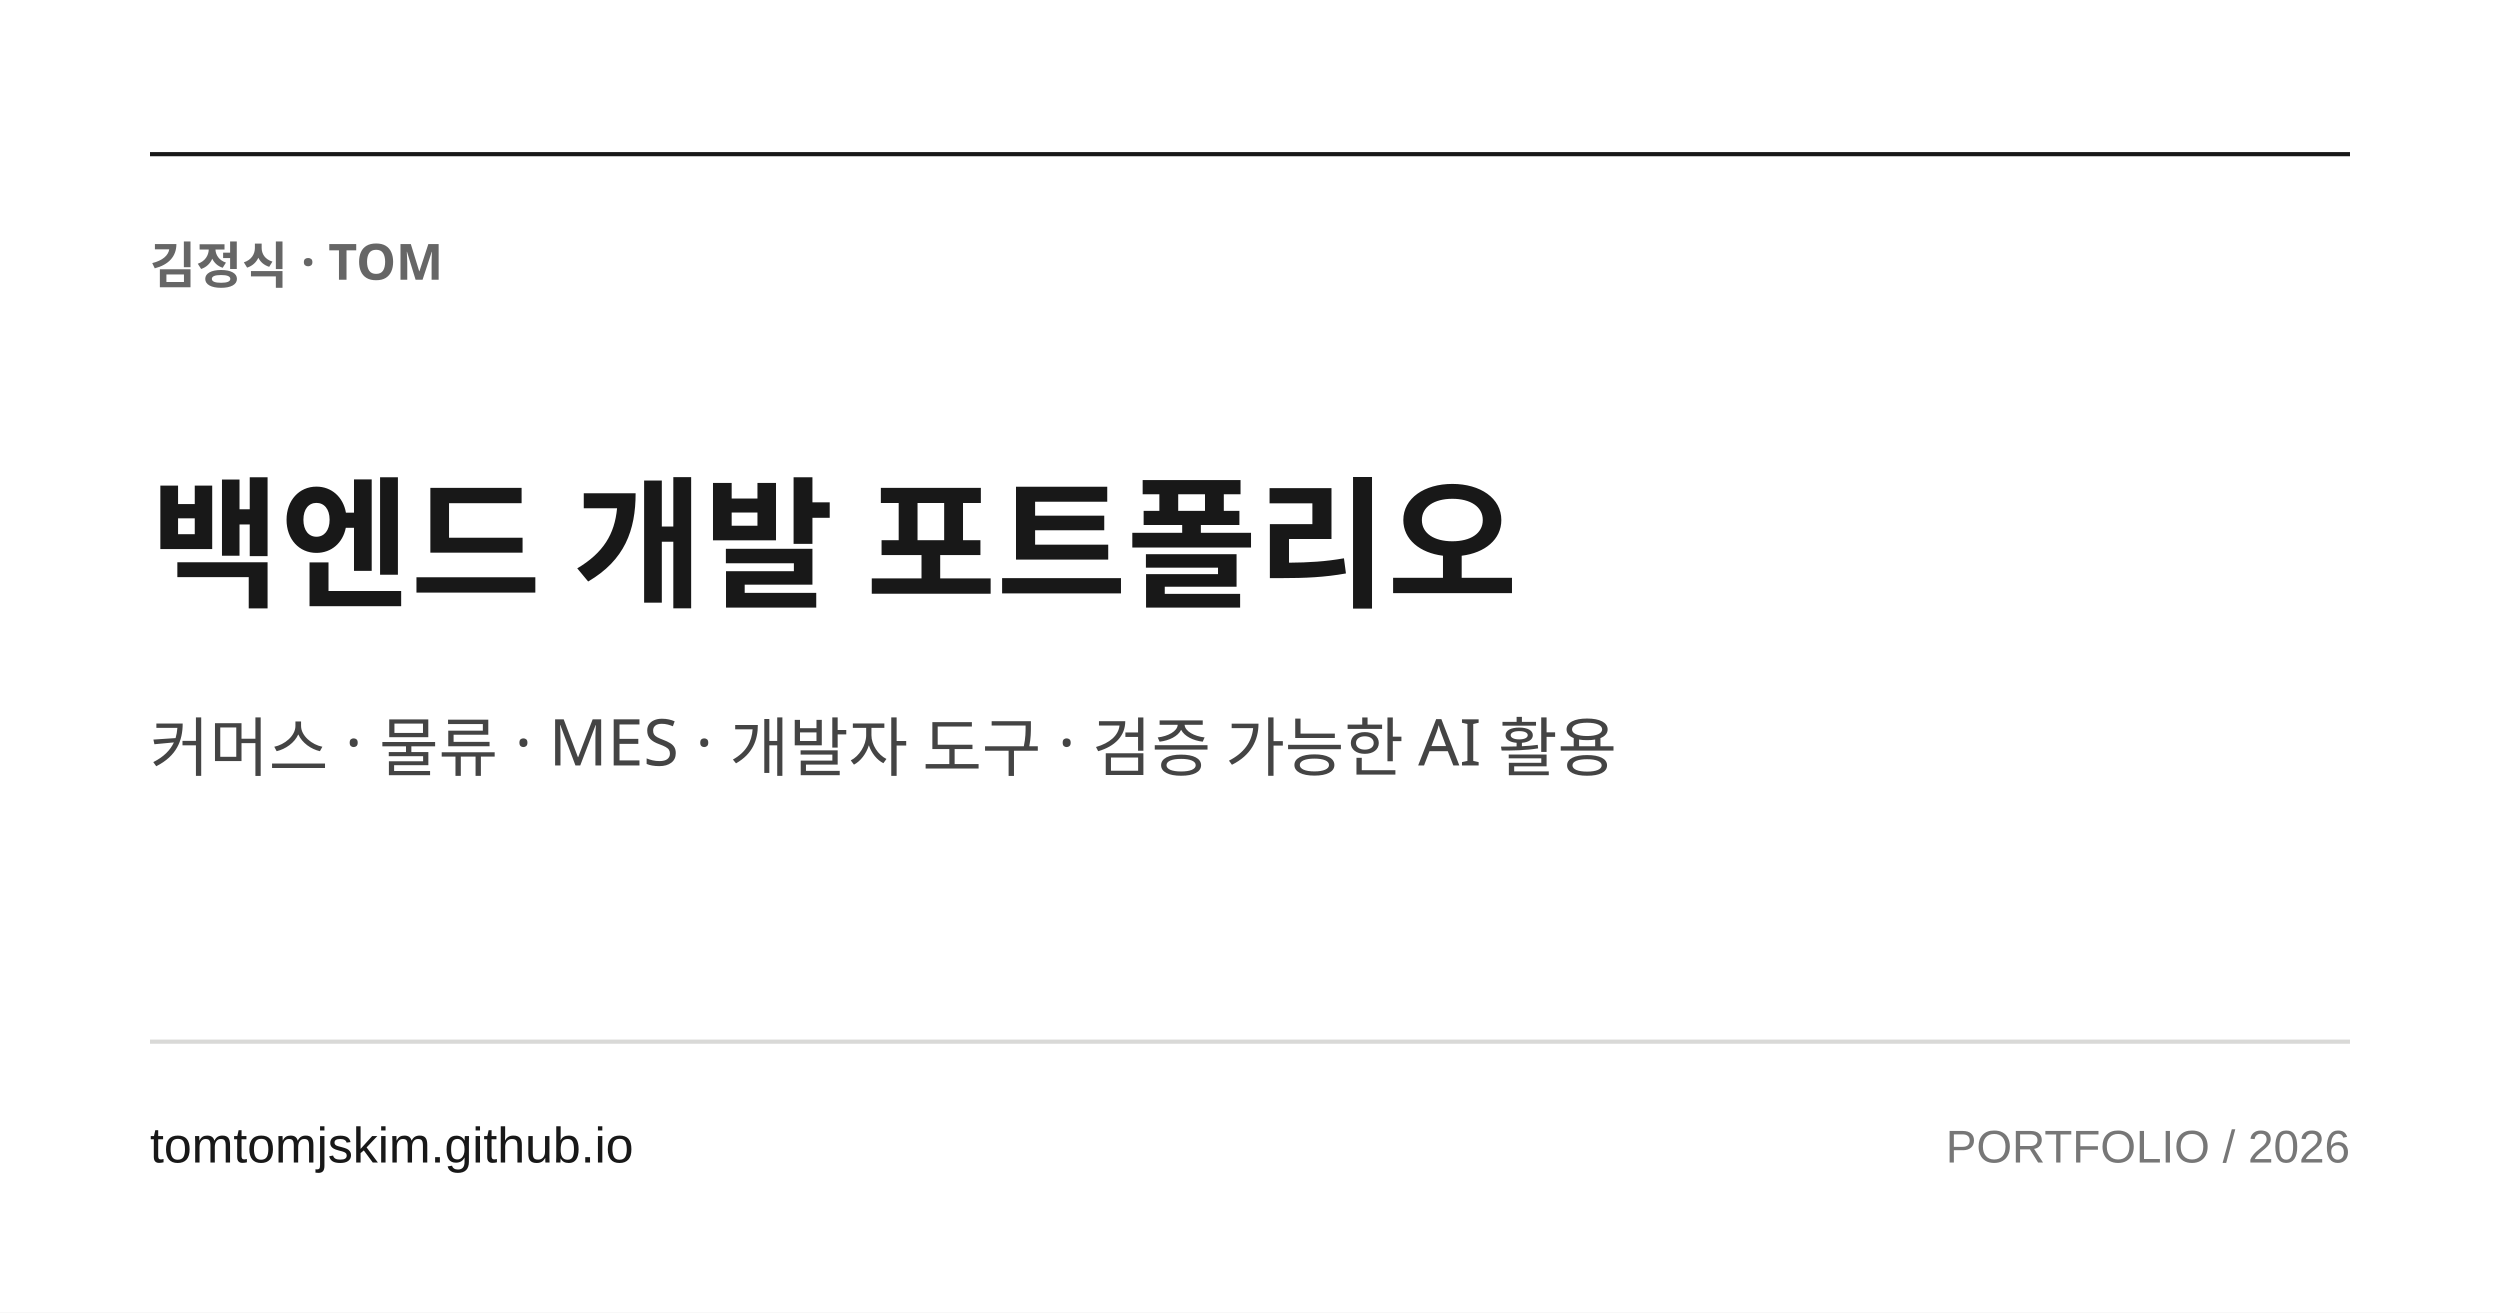
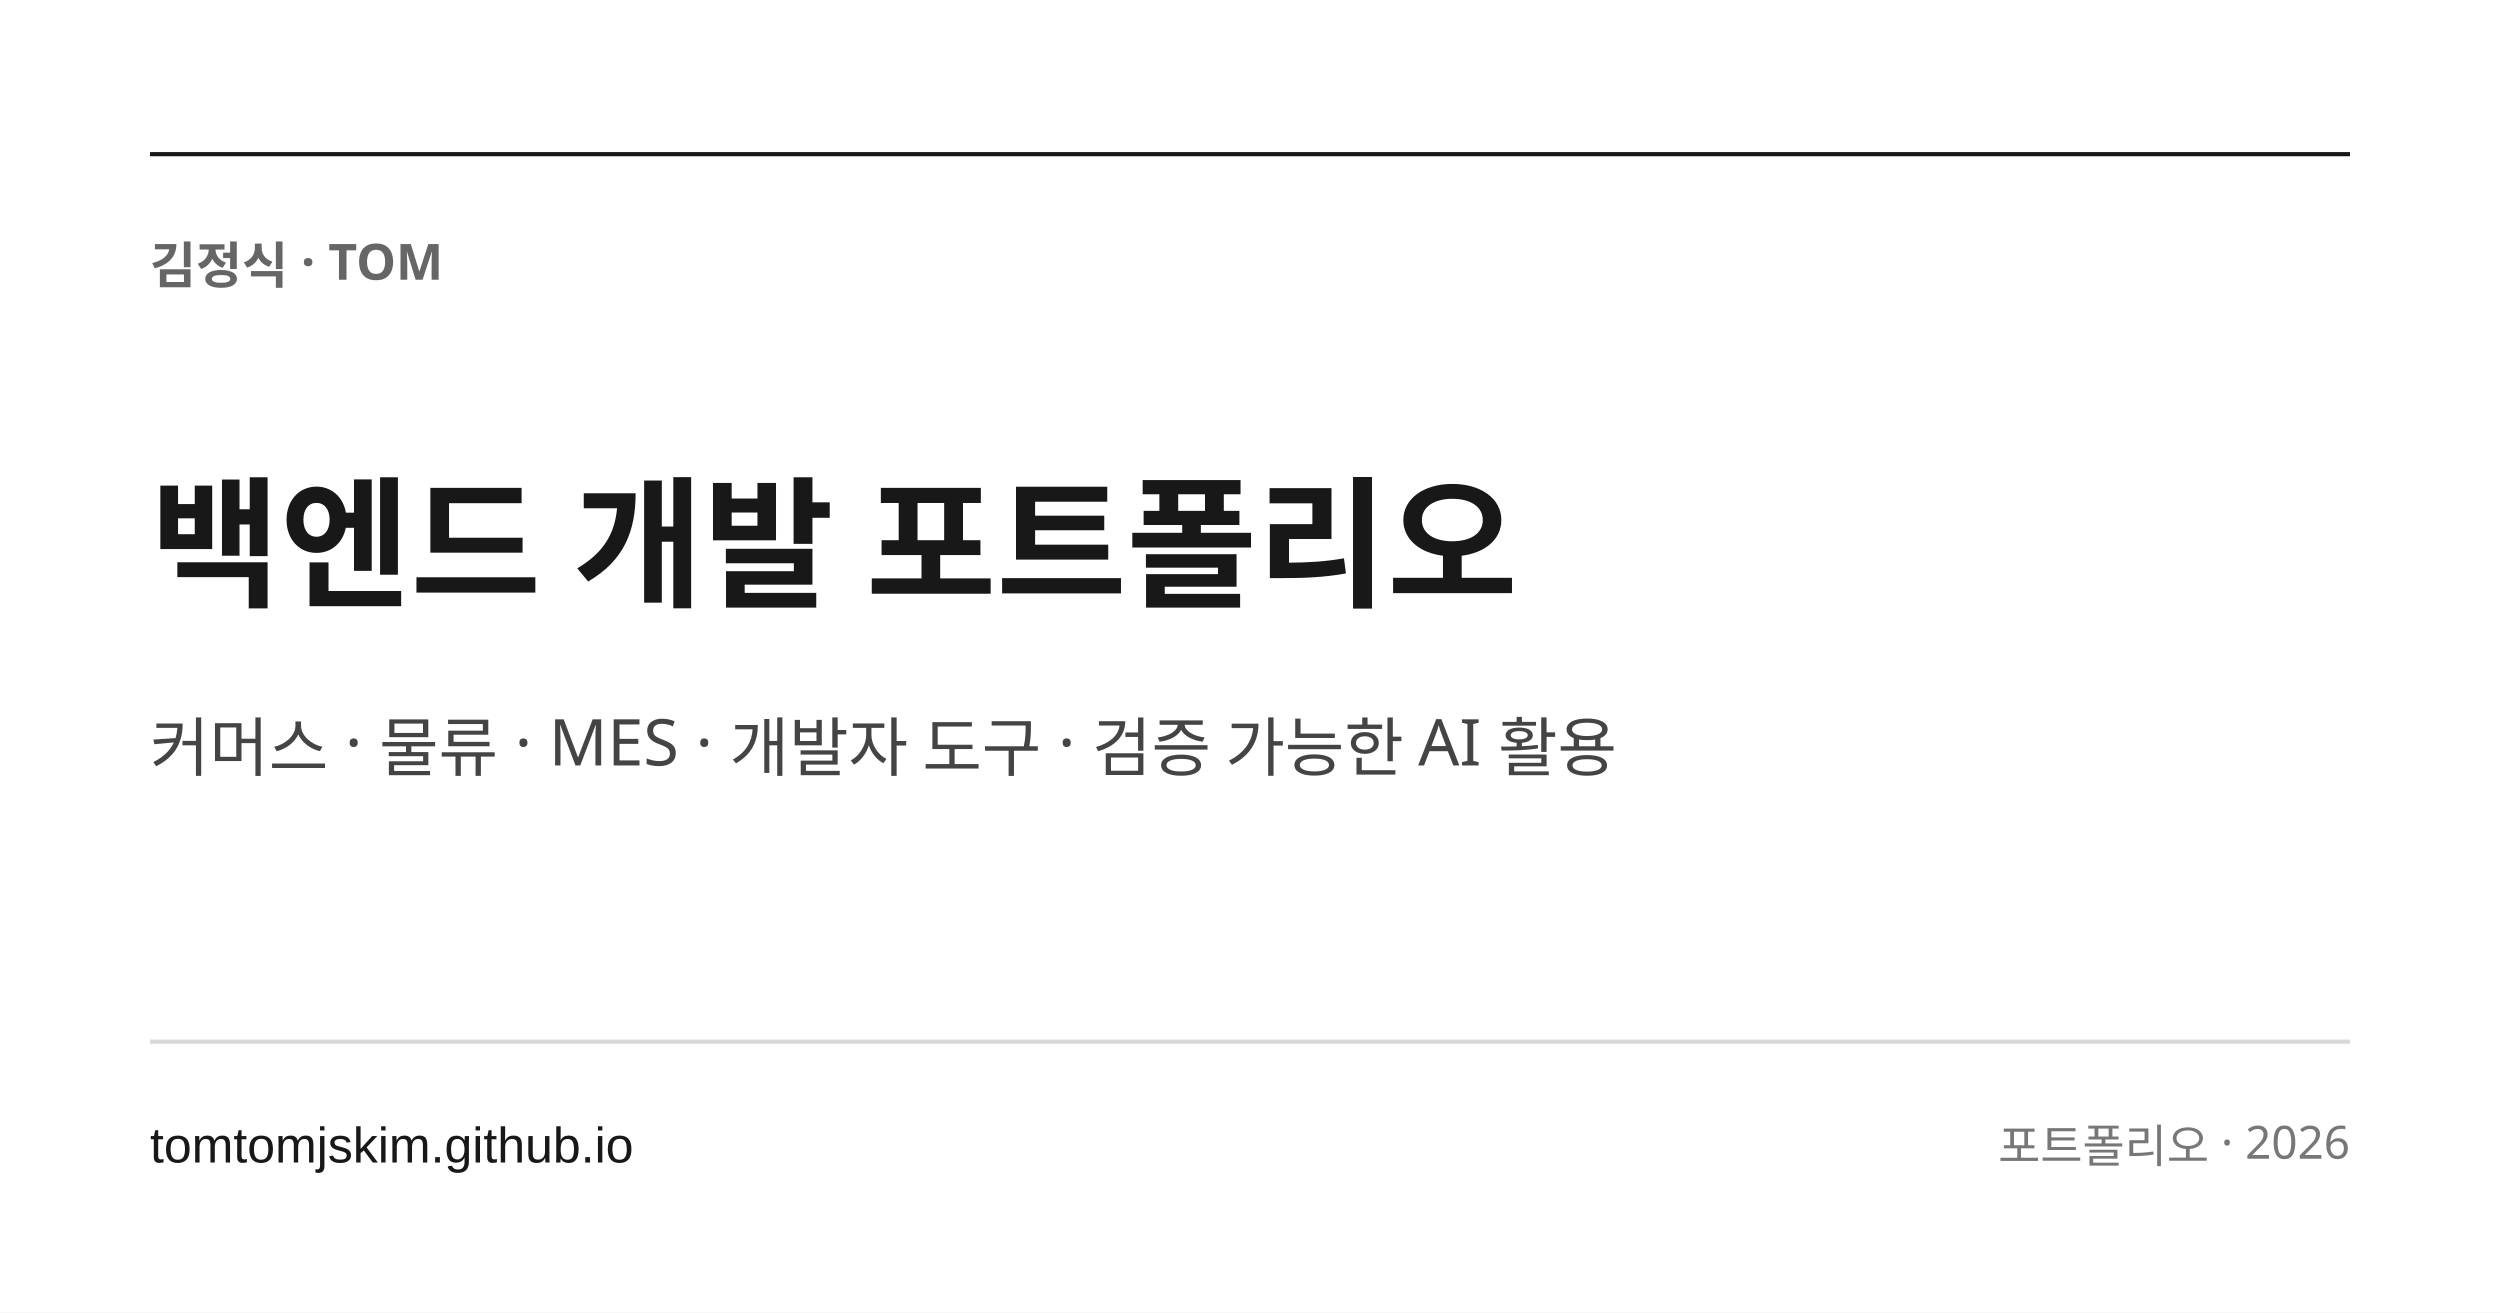
<svg xmlns="http://www.w3.org/2000/svg" width="1200" height="630" viewBox="0 0 1200 630">
  <rect width="1200" height="630" fill="#ffffff" />
  <line x1="72" y1="74" x2="1128" y2="74" stroke="#181818" stroke-width="2" />
  <text x="72" y="136" font-size="24" font-weight="600" font-family="Noto Sans KR, Malgun Gothic, sans-serif" fill="#666666">김정식 · TOM</text>
  <text x="72" y="286" font-size="68" font-weight="700" font-family="Noto Sans KR, Malgun Gothic, sans-serif" fill="#181818">백엔드 개발 포트폴리오</text>
  <text x="72" y="370" font-size="31" font-family="Noto Sans KR, Malgun Gothic, sans-serif" fill="#444444">커머스 · 물류 · MES · 개발자 도구 · 검증 가능한 AI 활용</text>
  <line x1="72" y1="500" x2="1128" y2="500" stroke="#d9d9d7" stroke-width="2" />
  <text x="72" y="558" font-size="24" font-family="Arial, sans-serif" fill="#181818">tomtomjskim.github.io</text>
-   <text x="1128" y="558" text-anchor="end" font-size="22" font-family="Arial, sans-serif" fill="#777777">PORTFOLIO / 2026</text>
+   <text x="1128" y="558" text-anchor="end" font-size="22" font-family="Noto Sans KR, Malgun Gothic, sans-serif" fill="#777777">포트폴리오 · 2026</text>
</svg>
